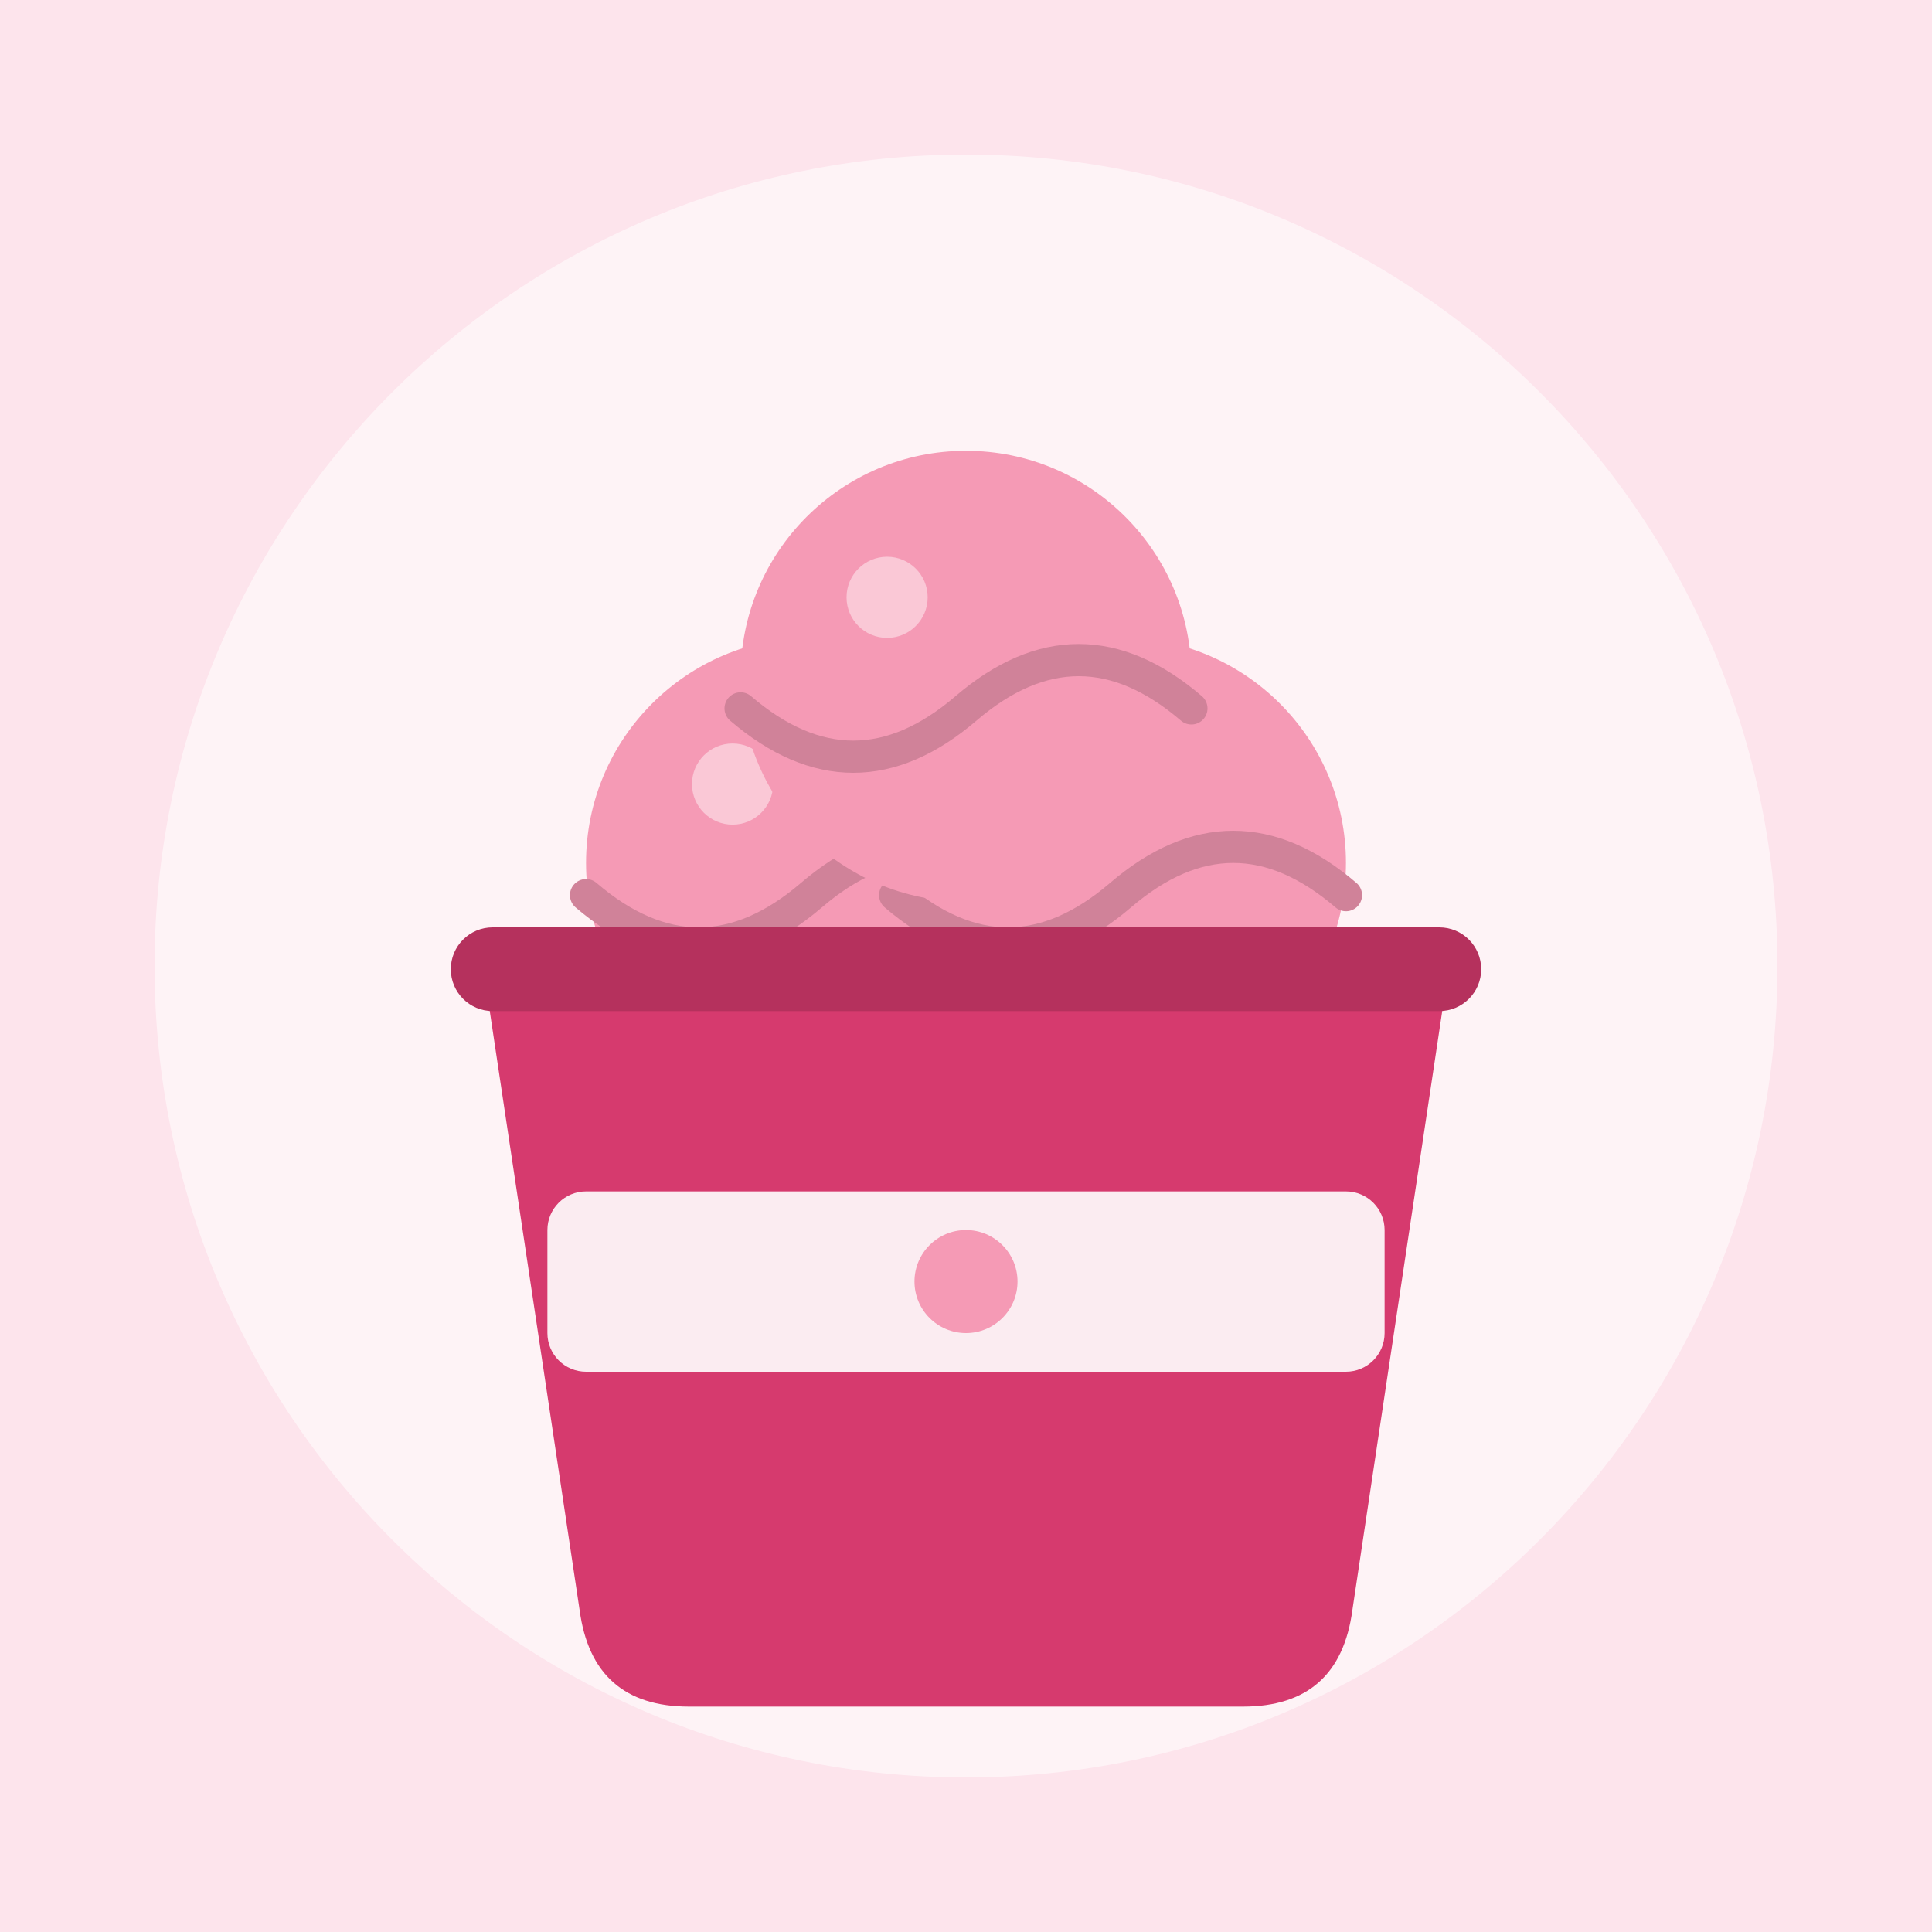
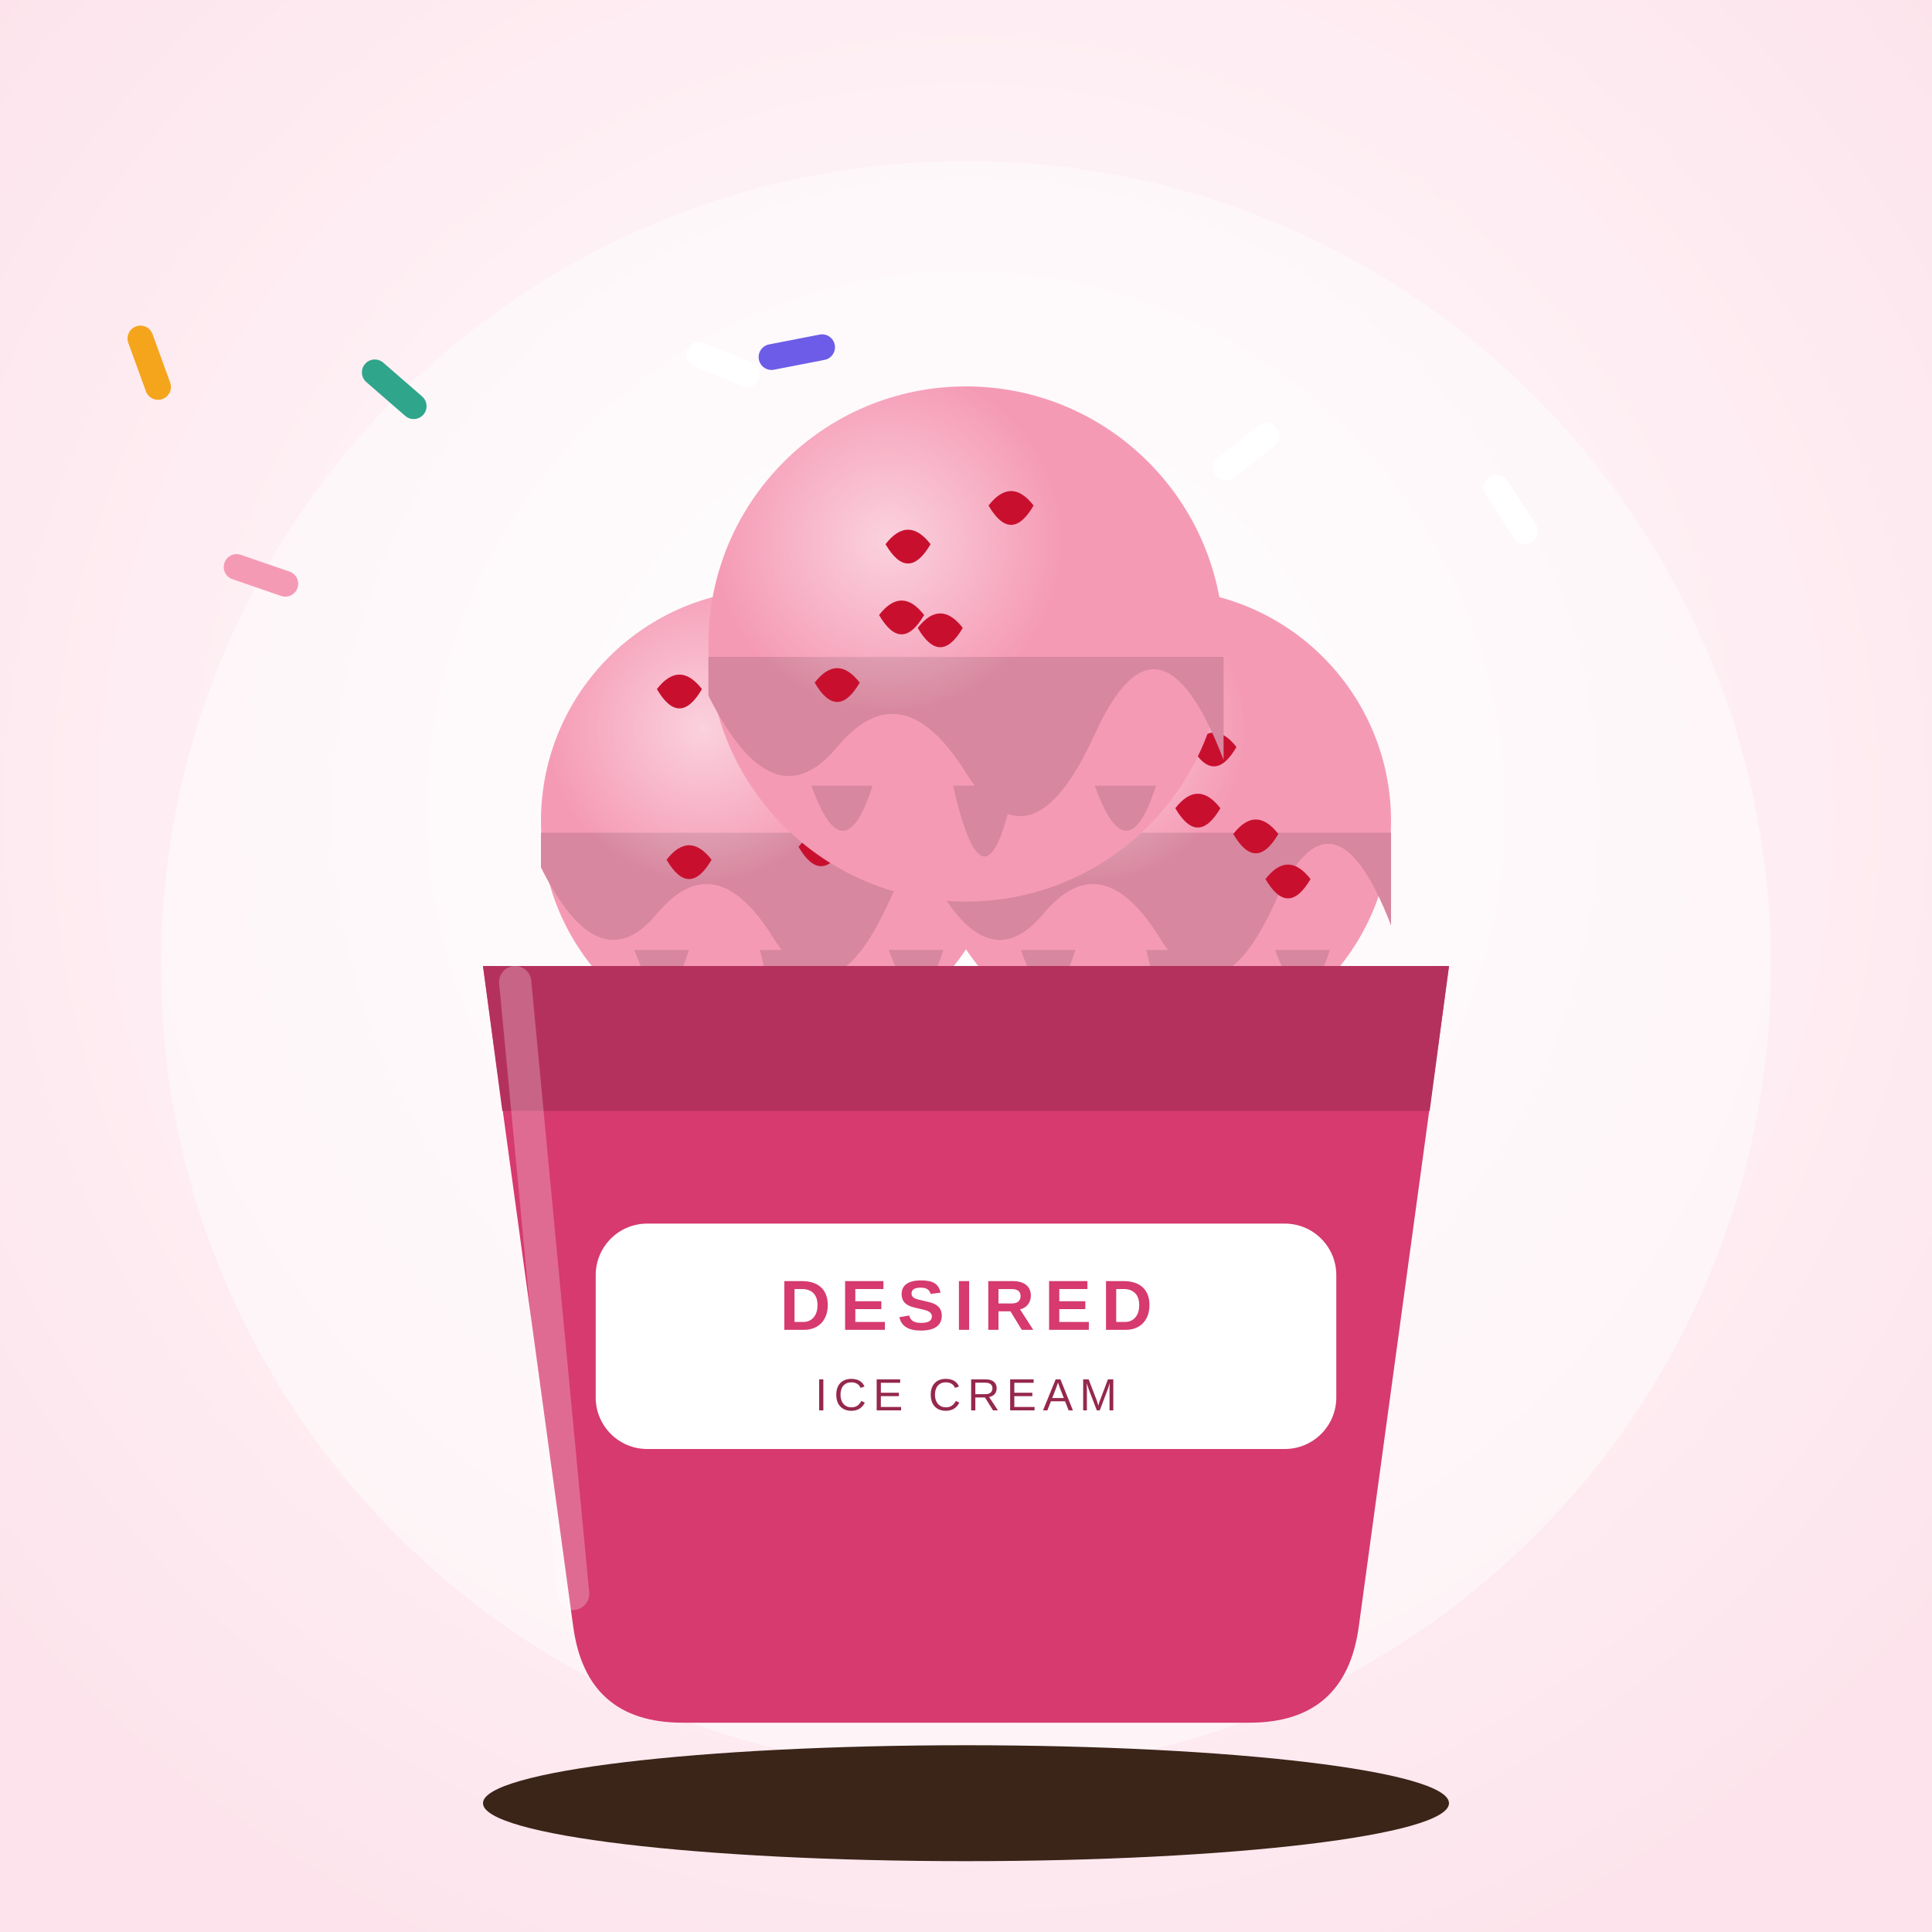
<svg xmlns="http://www.w3.org/2000/svg" viewBox="0 0 600 600" width="600" height="600">
-   <rect width="600" height="600" fill="#fde4ec" />
-   <circle cx="300.0" cy="300.0" r="252.0" fill="#ffffff" opacity="0.55" />
-   <circle cx="252" cy="268" r="70" fill="#f59ab5" />
-   <path d="M182 278 q35.0 30 70 0 t70 0" fill="none" stroke="#d08299" stroke-width="10" stroke-linecap="round" />
-   <circle cx="227.5" cy="243.5" r="12.6" fill="#ffffff" opacity="0.45" />
-   <circle cx="348" cy="268" r="70" fill="#f59ab5" />
-   <path d="M278 278 q35.0 30 70 0 t70 0" fill="none" stroke="#d08299" stroke-width="10" stroke-linecap="round" />
-   <circle cx="323.5" cy="243.5" r="12.6" fill="#ffffff" opacity="0.45" />
-   <circle cx="300" cy="210" r="70" fill="#f59ab5" />
-   <path d="M230 220 q35.0 30 70 0 t70 0" fill="none" stroke="#d08299" stroke-width="10" stroke-linecap="round" />
-   <circle cx="275.5" cy="185.5" r="12.6" fill="#ffffff" opacity="0.45" />
-   <path d="M150 300 h300 l-30 200 q-4 30 -34 30 h-172 q-30 0 -34 -30z" fill="#d63a6e" />
-   <rect x="170" y="370" width="260" height="56" rx="12" fill="#ffffff" opacity="0.9" />
-   <circle cx="300" cy="398" r="16" fill="#f59ab5" />
-   <rect x="140" y="288" width="320" height="26" rx="13" fill="#b5315d" />
+   <style>
+ .float{animation:float 4s ease-in-out infinite;transform-box:fill-box;transform-origin:center}
+ .shadow{animation:shadow 4s ease-in-out infinite;transform-box:fill-box;transform-origin:center}
+ .twinkle{animation:twinkle 2.6s ease-in-out infinite}
+ .fall{animation:fall 7s linear infinite}
+ .drip{animation:drip 3.2s ease-in-out infinite;transform-box:fill-box;transform-origin:top}
+ .glow{animation:glow 5s ease-in-out infinite}
+ @keyframes float{0%,100%{transform:translateY(0) rotate(0)}50%{transform:translateY(-14px) rotate(-1.5deg)}}
+ @keyframes shadow{0%,100%{transform:scale(1);opacity:.28}50%{transform:scale(.86);opacity:.18}}
+ @keyframes twinkle{0%,100%{opacity:.25}50%{opacity:1}}
+ @keyframes fall{0%{transform:translateY(-80px)}100%{transform:translateY(820px)}}
+ @keyframes drip{0%,100%{transform:scaleY(1)}50%{transform:scaleY(1.25)}}
+ @keyframes glow{0%,100%{opacity:.35}50%{opacity:.6}}
+ @media (prefers-reduced-motion:reduce){*{animation:none!important}}
+ </style>
+   <defs>
+     <radialGradient id="bg12" cx="50%" cy="42%" r="65%">
+       <stop offset="0" stop-color="#ffffff" />
+       <stop offset="1" stop-color="#fde4ec" />
+     </radialGradient>
+     <radialGradient id="sh12" cx="35%" cy="30%" r="75%">
+       <stop offset="0" stop-color="#ffffff" stop-opacity=".55" />
+       <stop offset=".45" stop-color="#ffffff" stop-opacity="0" />
+     </radialGradient>
+     <linearGradient id="cone12" x1="0" y1="0" x2="1" y2="1">
+       <stop offset="0" stop-color="#f2c27a" />
+       <stop offset="1" stop-color="#c98a3e" />
+     </linearGradient>
+     <pattern id="waffle12" width="26" height="26" patternUnits="userSpaceOnUse" patternTransform="rotate(45)">
+       <rect width="26" height="26" fill="none" />
+       <path d="M0 0H26M0 0V26" stroke="#b27631" stroke-width="3" opacity=".55" />
+     </pattern>
+   </defs>
+   <rect width="600" height="600" fill="url(#bg12)" />
+   <circle cx="300" cy="300" r="250" fill="#ffffff" opacity=".45" class="glow" />
+   <g class="twinkle" style="animation-delay:0.4s">
+     <rect x="287" y="145" width="24" height="8" rx="4" fill="#2fa58b" transform="rotate(170 287 145)" />
+   </g>
+   <g class="twinkle" style="animation-delay:2.1s">
+     <rect x="46" y="100" width="24" height="8" rx="4" fill="#f4a51c" transform="rotate(70 46 100)" />
+   </g>
+   <g class="twinkle" style="animation-delay:1.7s">
+     <rect x="399" y="136" width="24" height="8" rx="4" fill="#ffffff" transform="rotate(142 399 136)" />
+   </g>
+   <g class="twinkle" style="animation-delay:2.4s">
+     <rect x="116" y="110" width="24" height="8" rx="4" fill="#2fa58b" transform="rotate(41 116 110)" />
+   </g>
+   <g class="twinkle" style="animation-delay:1.8s">
+     <rect x="71" y="171" width="24" height="8" rx="4" fill="#f59ab5" transform="rotate(19 71 171)" />
+   </g>
+   <g class="twinkle" style="animation-delay:2.4s">
+     <rect x="215" y="105" width="24" height="8" rx="4" fill="#ffffff" transform="rotate(22 215 105)" />
+   </g>
+   <g class="twinkle" style="animation-delay:2.6s">
+     <rect x="466" y="146" width="24" height="8" rx="4" fill="#ffffff" transform="rotate(57 466 146)" />
+   </g>
+   <g class="twinkle" style="animation-delay:2.5s">
+     <rect x="260" y="111" width="24" height="8" rx="4" fill="#6c5ce7" transform="rotate(169 260 111)" />
+   </g>
+   <ellipse cx="300" cy="560" rx="150" ry="18" fill="#3b2418" class="shadow" />
+   <g class="float">
+     <circle cx="240" cy="255" r="72" fill="#f59ab5" />
+     <path d="M168 269.4 q18.0 36.0 36.0 14.4 t36.0 7.2 t36.0 -10.8 t36.0 7.2 V258.6 H168 Z" fill="#d7879f" />
+     <path class="drip" style="animation-delay:0.0s" d="M197 295 q9 25 17 0 Z" fill="#d7879f" />
+     <path class="drip" style="animation-delay:0.6s" d="M236 295 q9 40 17 0 Z" fill="#d7879f" />
+     <path class="drip" style="animation-delay:1.2s" d="M276 295 q9 25 17 0 Z" fill="#d7879f" />
+     <circle cx="240" cy="255" r="72" fill="url(#sh12)" />
+     <path d="M207 267 q7 -9 14 0 q-7 12 -14 0Z" fill="#c8102e" />
+     <path d="M257 228 q7 -9 14 0 q-7 12 -14 0Z" fill="#c8102e" />
+     <path d="M236 241 q7 -9 14 0 q-7 12 -14 0Z" fill="#c8102e" />
+     <path d="M248 263 q7 -9 14 0 q-7 12 -14 0Z" fill="#c8102e" />
+     <path d="M204 214 q7 -9 14 0 q-7 12 -14 0Z" fill="#c8102e" />
+     <circle cx="360" cy="255" r="72" fill="#f59ab5" />
+     <path d="M288 269.4 q18.0 36.0 36.0 14.4 t36.0 7.2 t36.0 -10.8 t36.0 7.2 V258.6 H288 Z" fill="#d7879f" />
+     <path class="drip" style="animation-delay:0.0s" d="M317 295 q9 25 17 0 Z" fill="#d7879f" />
+     <path class="drip" style="animation-delay:0.6s" d="M356 295 q9 40 17 0 Z" fill="#d7879f" />
+     <path class="drip" style="animation-delay:1.2s" d="M396 295 q9 25 17 0 Z" fill="#d7879f" />
+     <circle cx="360" cy="255" r="72" fill="url(#sh12)" />
+     <path d="M393 273 q7 -9 14 0 q-7 12 -14 0Z" fill="#c8102e" />
+     <path d="M321 217 q7 -9 14 0 q-7 12 -14 0Z" fill="#c8102e" />
+     <path d="M383 259 q7 -9 14 0 q-7 12 -14 0Z" fill="#c8102e" />
+     <path d="M370 232 q7 -9 14 0 q-7 12 -14 0Z" fill="#c8102e" />
+     <path d="M365 251 q7 -9 14 0 q-7 12 -14 0Z" fill="#c8102e" />
+     <circle cx="300" cy="200" r="80" fill="#f59ab5" />
+     <path d="M220 216.0 q20.0 40.0 40.0 16.0 t40.0 8.0 t40.0 -12.0 t40.0 8.0 V204.0 H220 Z" fill="#d7879f" />
+     <path class="drip" style="animation-delay:0.0s" d="M252 244 q10 28 19 0 Z" fill="#d7879f" />
+     <path class="drip" style="animation-delay:0.6s" d="M296 244 q10 44 19 0 Z" fill="#d7879f" />
+     <path class="drip" style="animation-delay:1.2s" d="M340 244 q10 28 19 0 Z" fill="#d7879f" />
+     <circle cx="300" cy="200" r="80" fill="url(#sh12)" />
+     <path d="M273 191 q7 -9 14 0 q-7 12 -14 0Z" fill="#c8102e" />
+     <path d="M285 195 q7 -9 14 0 q-7 12 -14 0Z" fill="#c8102e" />
+     <path d="M307 157 q7 -9 14 0 q-7 12 -14 0Z" fill="#c8102e" />
+     <path d="M253 212 q7 -9 14 0 q-7 12 -14 0Z" fill="#c8102e" />
+     <path d="M275 169 q7 -9 14 0 q-7 12 -14 0Z" fill="#c8102e" />
+     <path d="M150 300 h300 l-28 205 q-4 30 -34 30 h-176 q-30 0 -34 -30z" fill="#d63a6e" />
+     <path d="M150 300 h300 l-6 45 h-288z" fill="#b5315d" />
+     <rect x="185" y="380" width="230" height="70" rx="16" fill="#ffffff" />
+     <text x="300" y="413" text-anchor="middle" font-family="Arial" font-weight="700" font-size="22" fill="#d63a6e" letter-spacing="3">DESIRED</text>
+     <text x="300" y="438" text-anchor="middle" font-family="Arial" font-size="14" fill="#95284d" letter-spacing="2">ICE CREAM</text>
+     <path d="M160 305 l18 190" stroke="#ffffff" stroke-width="10" opacity=".25" stroke-linecap="round" />
+   </g>
</svg>
